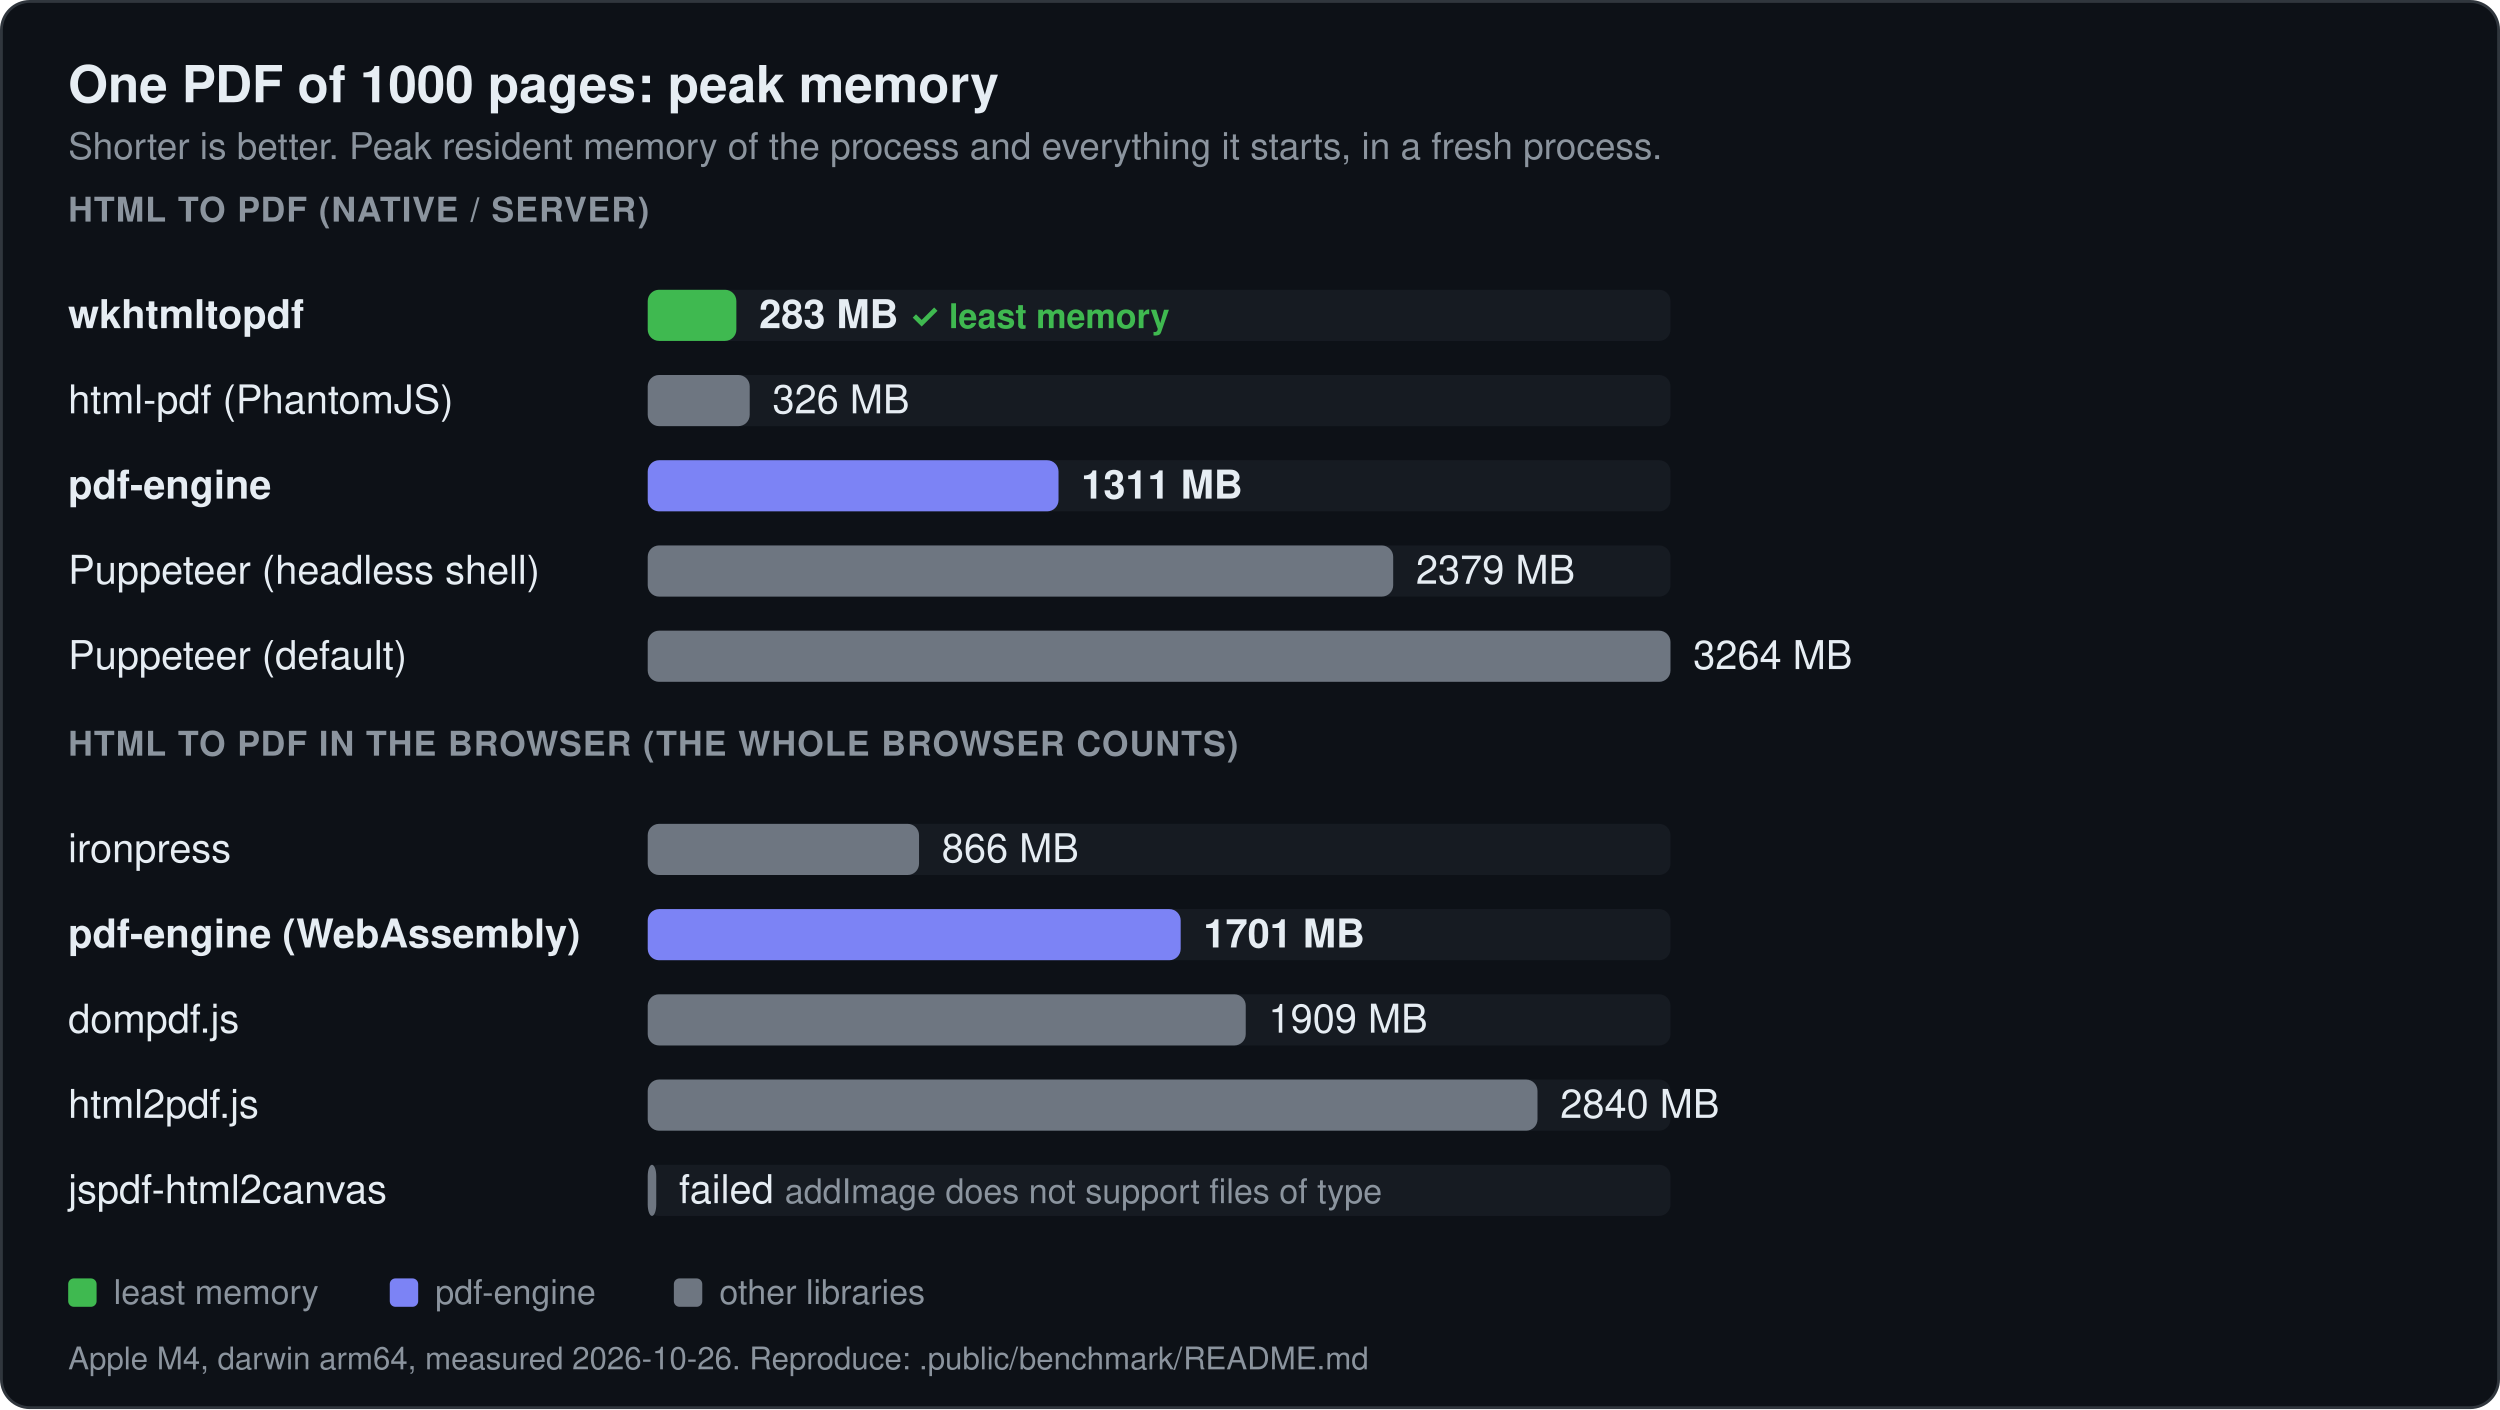
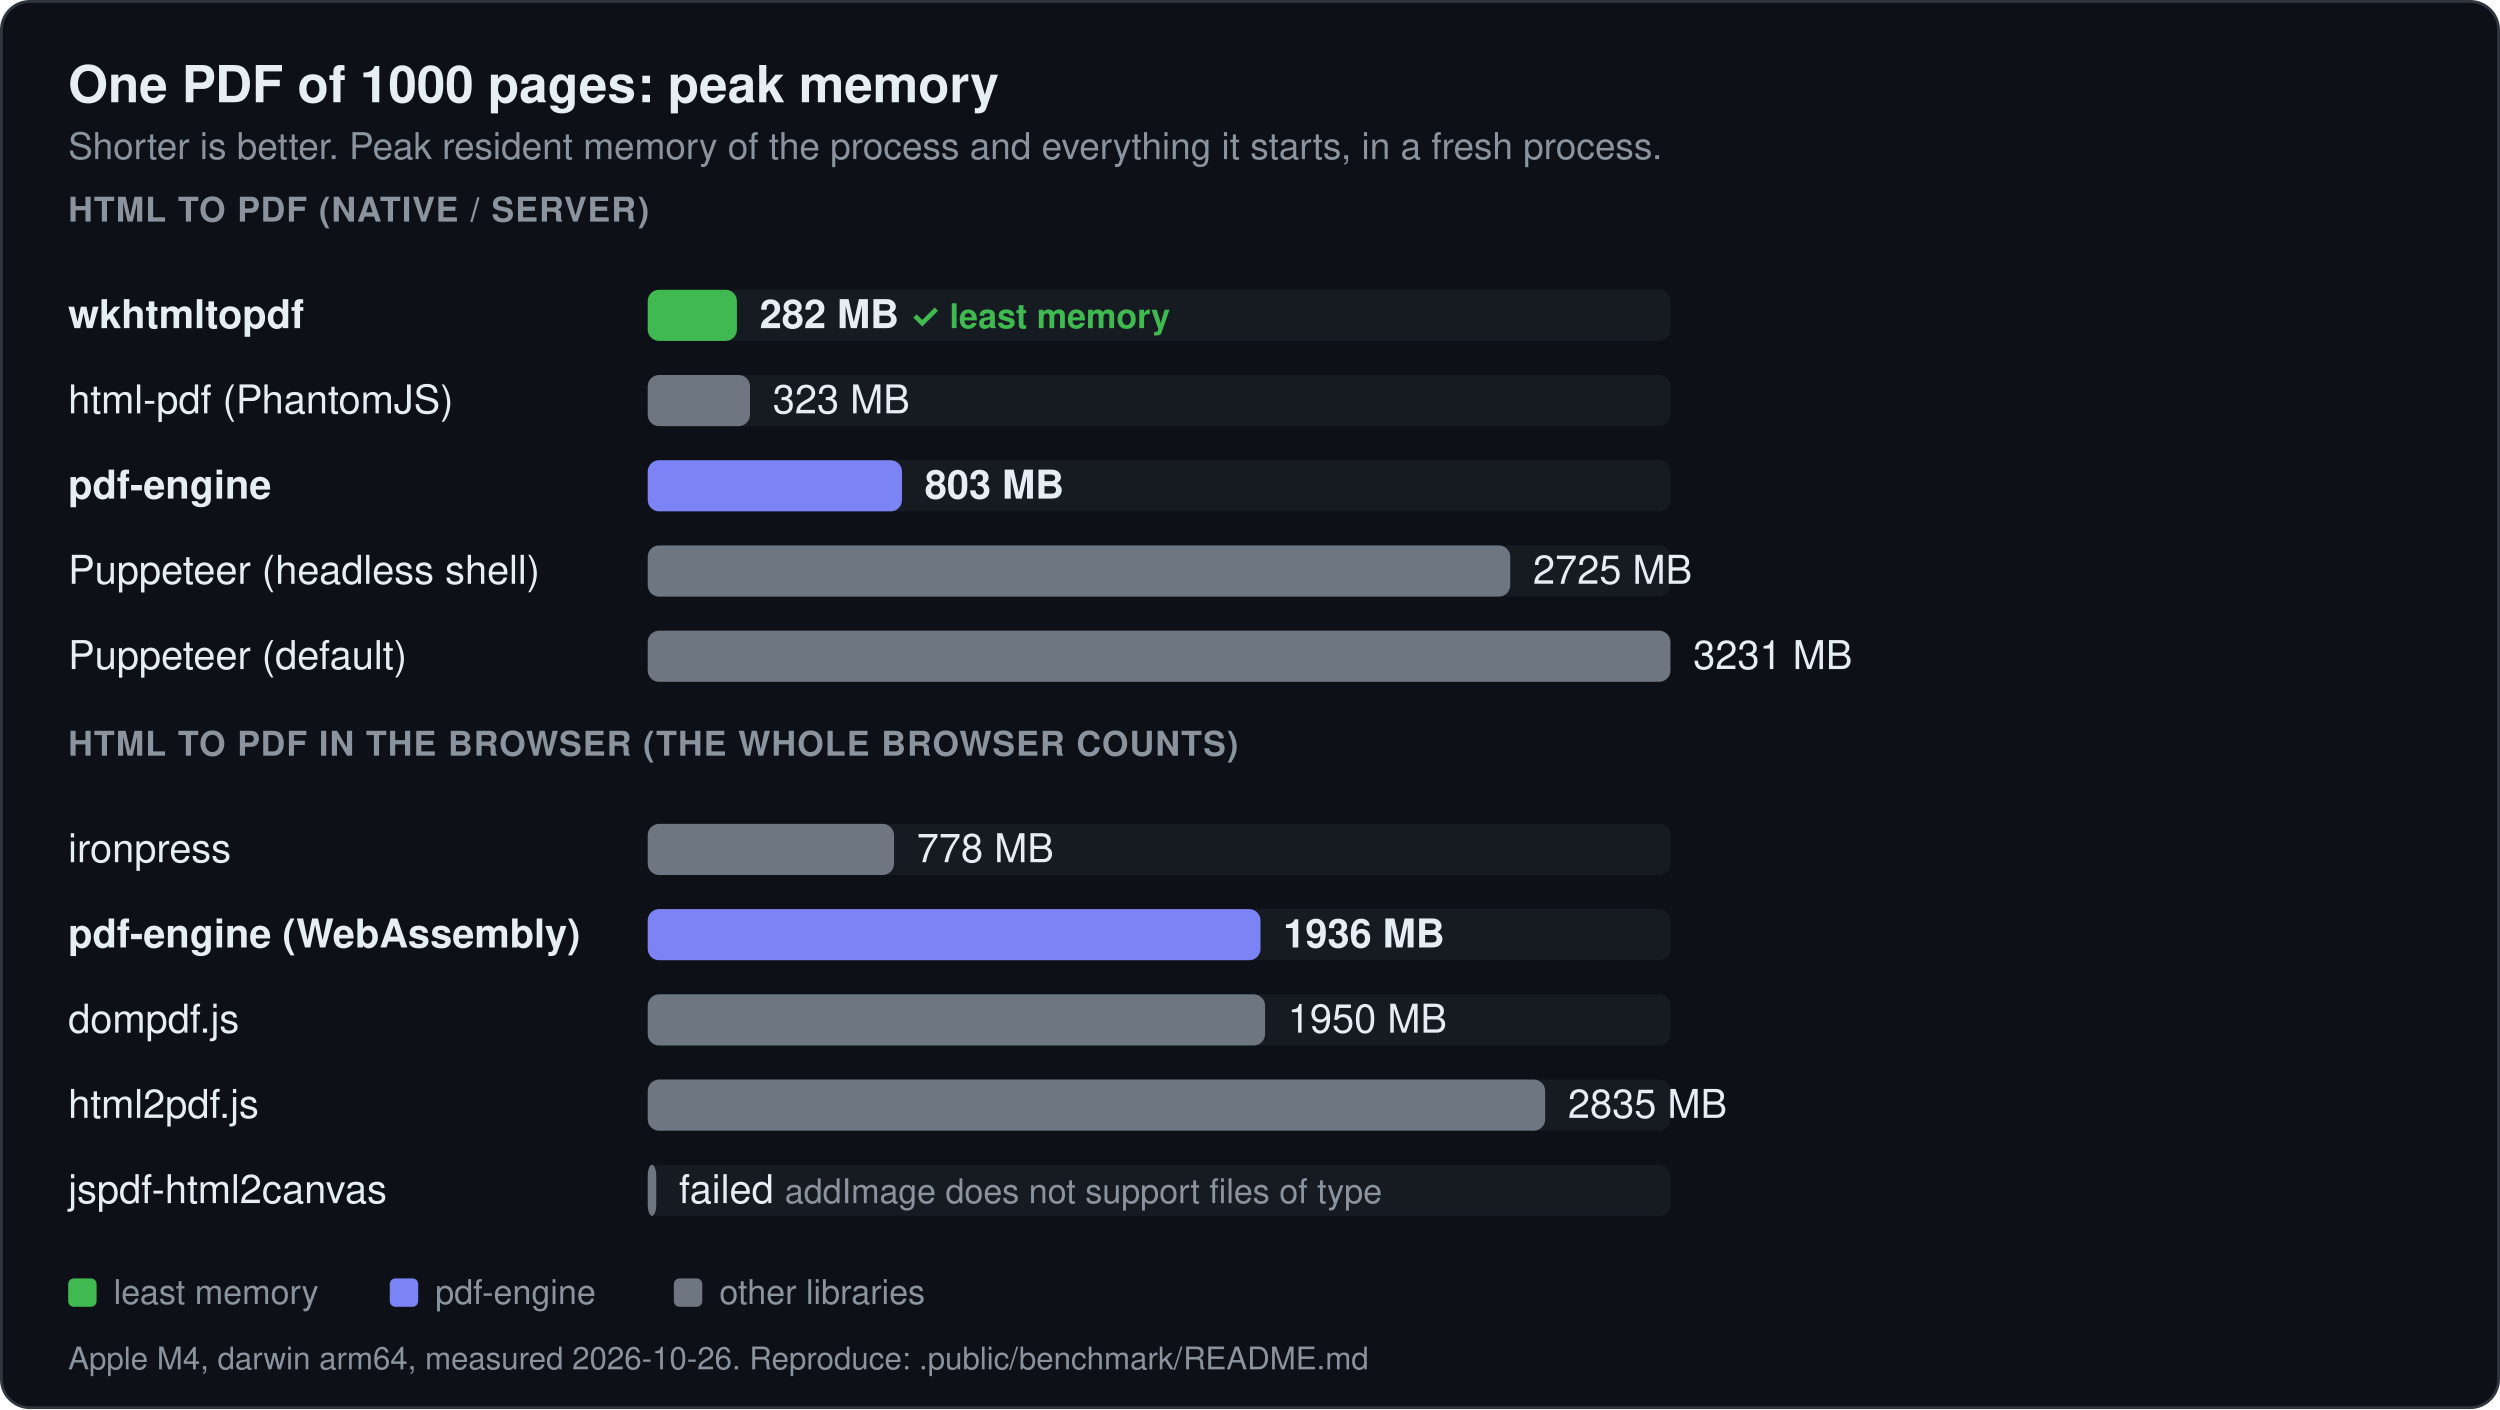
<svg xmlns="http://www.w3.org/2000/svg" width="880" height="496" viewBox="0 0 880 496" role="img" aria-labelledby="t d" font-family="-apple-system, BlinkMacSystemFont, 'Segoe UI', Helvetica, Arial, sans-serif">
  <rect x="0.5" y="0.5" width="879" height="495" rx="10" fill="#0d1117" stroke="#30363d" />
  <text x="24" y="36" font-size="18" font-weight="700" fill="#e6edf3">One PDF of 1000 pages: peak memory</text>
  <text x="24" y="56" font-size="13" fill="#8b949e">Shorter is better. Peak resident memory of the process and everything it starts, in a fresh process.</text>
  <text x="24" y="78" font-size="12" font-weight="600" fill="#8b949e" letter-spacing="0.4">HTML TO PDF (NATIVE / SERVER)</text>
  <text x="24" y="115.5" font-size="14" fill="#e6edf3" font-weight="700">wkhtmltopdf</text>
  <rect x="228" y="102" width="360" height="18" rx="4" fill="#161b22" />
-   <rect x="228" y="102" width="31.2" height="18" rx="4" fill="#3fb950" />
-   <text x="267.2" y="115.5" font-size="14" fill="#e6edf3" font-weight="700">283 MB <tspan fill="#3fb950" font-weight="700" font-size="12">✓ least memory</tspan>
+   <rect x="228" y="102" width="31.4" height="18" rx="4" fill="#3fb950" />
+   <text x="267.4" y="115.5" font-size="14" fill="#e6edf3" font-weight="700">282 MB <tspan fill="#3fb950" font-weight="700" font-size="12">✓ least memory</tspan>
  </text>
  <text x="24" y="145.5" font-size="14" fill="#e6edf3" font-weight="400">html-pdf (PhantomJS)</text>
  <rect x="228" y="132" width="360" height="18" rx="4" fill="#161b22" />
-   <rect x="228" y="132" width="35.9" height="18" rx="4" fill="#6e7681" />
-   <text x="271.9" y="145.5" font-size="14" fill="#e6edf3" font-weight="500">326 MB</text>
+   <rect x="228" y="132" width="36.0" height="18" rx="4" fill="#6e7681" />
+   <text x="272.0" y="145.5" font-size="14" fill="#e6edf3" font-weight="500">323 MB</text>
  <text x="24" y="175.5" font-size="14" fill="#e6edf3" font-weight="700">pdf-engine</text>
  <rect x="228" y="162" width="360" height="18" rx="4" fill="#161b22" />
-   <rect x="228" y="162" width="144.6" height="18" rx="4" fill="#7c83f5" />
-   <text x="380.6" y="175.5" font-size="14" fill="#e6edf3" font-weight="700">1311 MB</text>
+   <rect x="228" y="162" width="89.5" height="18" rx="4" fill="#7c83f5" />
+   <text x="325.5" y="175.5" font-size="14" fill="#e6edf3" font-weight="700">803 MB</text>
  <text x="24" y="205.5" font-size="14" fill="#e6edf3" font-weight="400">Puppeteer (headless shell)</text>
  <rect x="228" y="192" width="360" height="18" rx="4" fill="#161b22" />
-   <rect x="228" y="192" width="262.4" height="18" rx="4" fill="#6e7681" />
-   <text x="498.4" y="205.5" font-size="14" fill="#e6edf3" font-weight="500">2379 MB</text>
+   <rect x="228" y="192" width="303.6" height="18" rx="4" fill="#6e7681" />
+   <text x="539.6" y="205.5" font-size="14" fill="#e6edf3" font-weight="500">2725 MB</text>
  <text x="24" y="235.5" font-size="14" fill="#e6edf3" font-weight="400">Puppeteer (default)</text>
  <rect x="228" y="222" width="360" height="18" rx="4" fill="#161b22" />
  <rect x="228" y="222" width="360.0" height="18" rx="4" fill="#6e7681" />
-   <text x="596.0" y="235.5" font-size="14" fill="#e6edf3" font-weight="500">3264 MB</text>
+   <text x="596.0" y="235.5" font-size="14" fill="#e6edf3" font-weight="500">3231 MB</text>
  <text x="24" y="266" font-size="12" font-weight="600" fill="#8b949e" letter-spacing="0.4">HTML TO PDF IN THE BROWSER (THE WHOLE BROWSER COUNTS)</text>
  <text x="24" y="303.5" font-size="14" fill="#e6edf3" font-weight="400">ironpress</text>
  <rect x="228" y="290" width="360" height="18" rx="4" fill="#161b22" />
-   <rect x="228" y="290" width="95.5" height="18" rx="4" fill="#6e7681" />
-   <text x="331.5" y="303.5" font-size="14" fill="#e6edf3" font-weight="500">866 MB</text>
+   <rect x="228" y="290" width="86.7" height="18" rx="4" fill="#6e7681" />
+   <text x="322.7" y="303.5" font-size="14" fill="#e6edf3" font-weight="500">778 MB</text>
  <text x="24" y="333.5" font-size="14" fill="#e6edf3" font-weight="700">pdf-engine (WebAssembly)</text>
  <rect x="228" y="320" width="360" height="18" rx="4" fill="#161b22" />
-   <rect x="228" y="320" width="187.6" height="18" rx="4" fill="#7c83f5" />
-   <text x="423.6" y="333.5" font-size="14" fill="#e6edf3" font-weight="700">1701 MB</text>
+   <rect x="228" y="320" width="215.7" height="18" rx="4" fill="#7c83f5" />
+   <text x="451.7" y="333.5" font-size="14" fill="#e6edf3" font-weight="700">1936 MB</text>
  <text x="24" y="363.5" font-size="14" fill="#e6edf3" font-weight="400">dompdf.js</text>
  <rect x="228" y="350" width="360" height="18" rx="4" fill="#161b22" />
-   <rect x="228" y="350" width="210.5" height="18" rx="4" fill="#6e7681" />
-   <text x="446.5" y="363.5" font-size="14" fill="#e6edf3" font-weight="500">1909 MB</text>
+   <rect x="228" y="350" width="217.3" height="18" rx="4" fill="#6e7681" />
+   <text x="453.3" y="363.5" font-size="14" fill="#e6edf3" font-weight="500">1950 MB</text>
  <text x="24" y="393.5" font-size="14" fill="#e6edf3" font-weight="400">html2pdf.js</text>
  <rect x="228" y="380" width="360" height="18" rx="4" fill="#161b22" />
-   <rect x="228" y="380" width="313.2" height="18" rx="4" fill="#6e7681" />
-   <text x="549.2" y="393.5" font-size="14" fill="#e6edf3" font-weight="500">2840 MB</text>
+   <rect x="228" y="380" width="315.9" height="18" rx="4" fill="#6e7681" />
+   <text x="551.9" y="393.5" font-size="14" fill="#e6edf3" font-weight="500">2835 MB</text>
  <text x="24" y="423.5" font-size="14" fill="#e6edf3" font-weight="400">jspdf-html2canvas</text>
  <rect x="228" y="410" width="360" height="18" rx="4" fill="#161b22" />
  <rect x="228" y="410" width="3.0" height="18" rx="4" fill="#6e7681" />
  <text x="239.0" y="423.5" font-size="14" fill="#e6edf3" font-weight="500">failed <tspan fill="#8b949e" font-weight="400" font-size="12">addImage does not support files of type </tspan>
  </text>
  <rect x="24" y="450" width="10" height="10" rx="2" fill="#3fb950" />
  <text x="40" y="459" font-size="12" fill="#8b949e">least memory</text>
  <rect x="137.2" y="450" width="10" height="10" rx="2" fill="#7c83f5" />
  <text x="153.2" y="459" font-size="12" fill="#8b949e">pdf-engine</text>
  <rect x="237.2" y="450" width="10" height="10" rx="2" fill="#6e7681" />
  <text x="253.2" y="459" font-size="12" fill="#8b949e">other libraries</text>
  <text x="24" y="482" font-size="11" fill="#8b949e">Apple M4, darwin arm64, measured 2026-10-26. Reproduce: .public/benchmark/README.md</text>
</svg>
